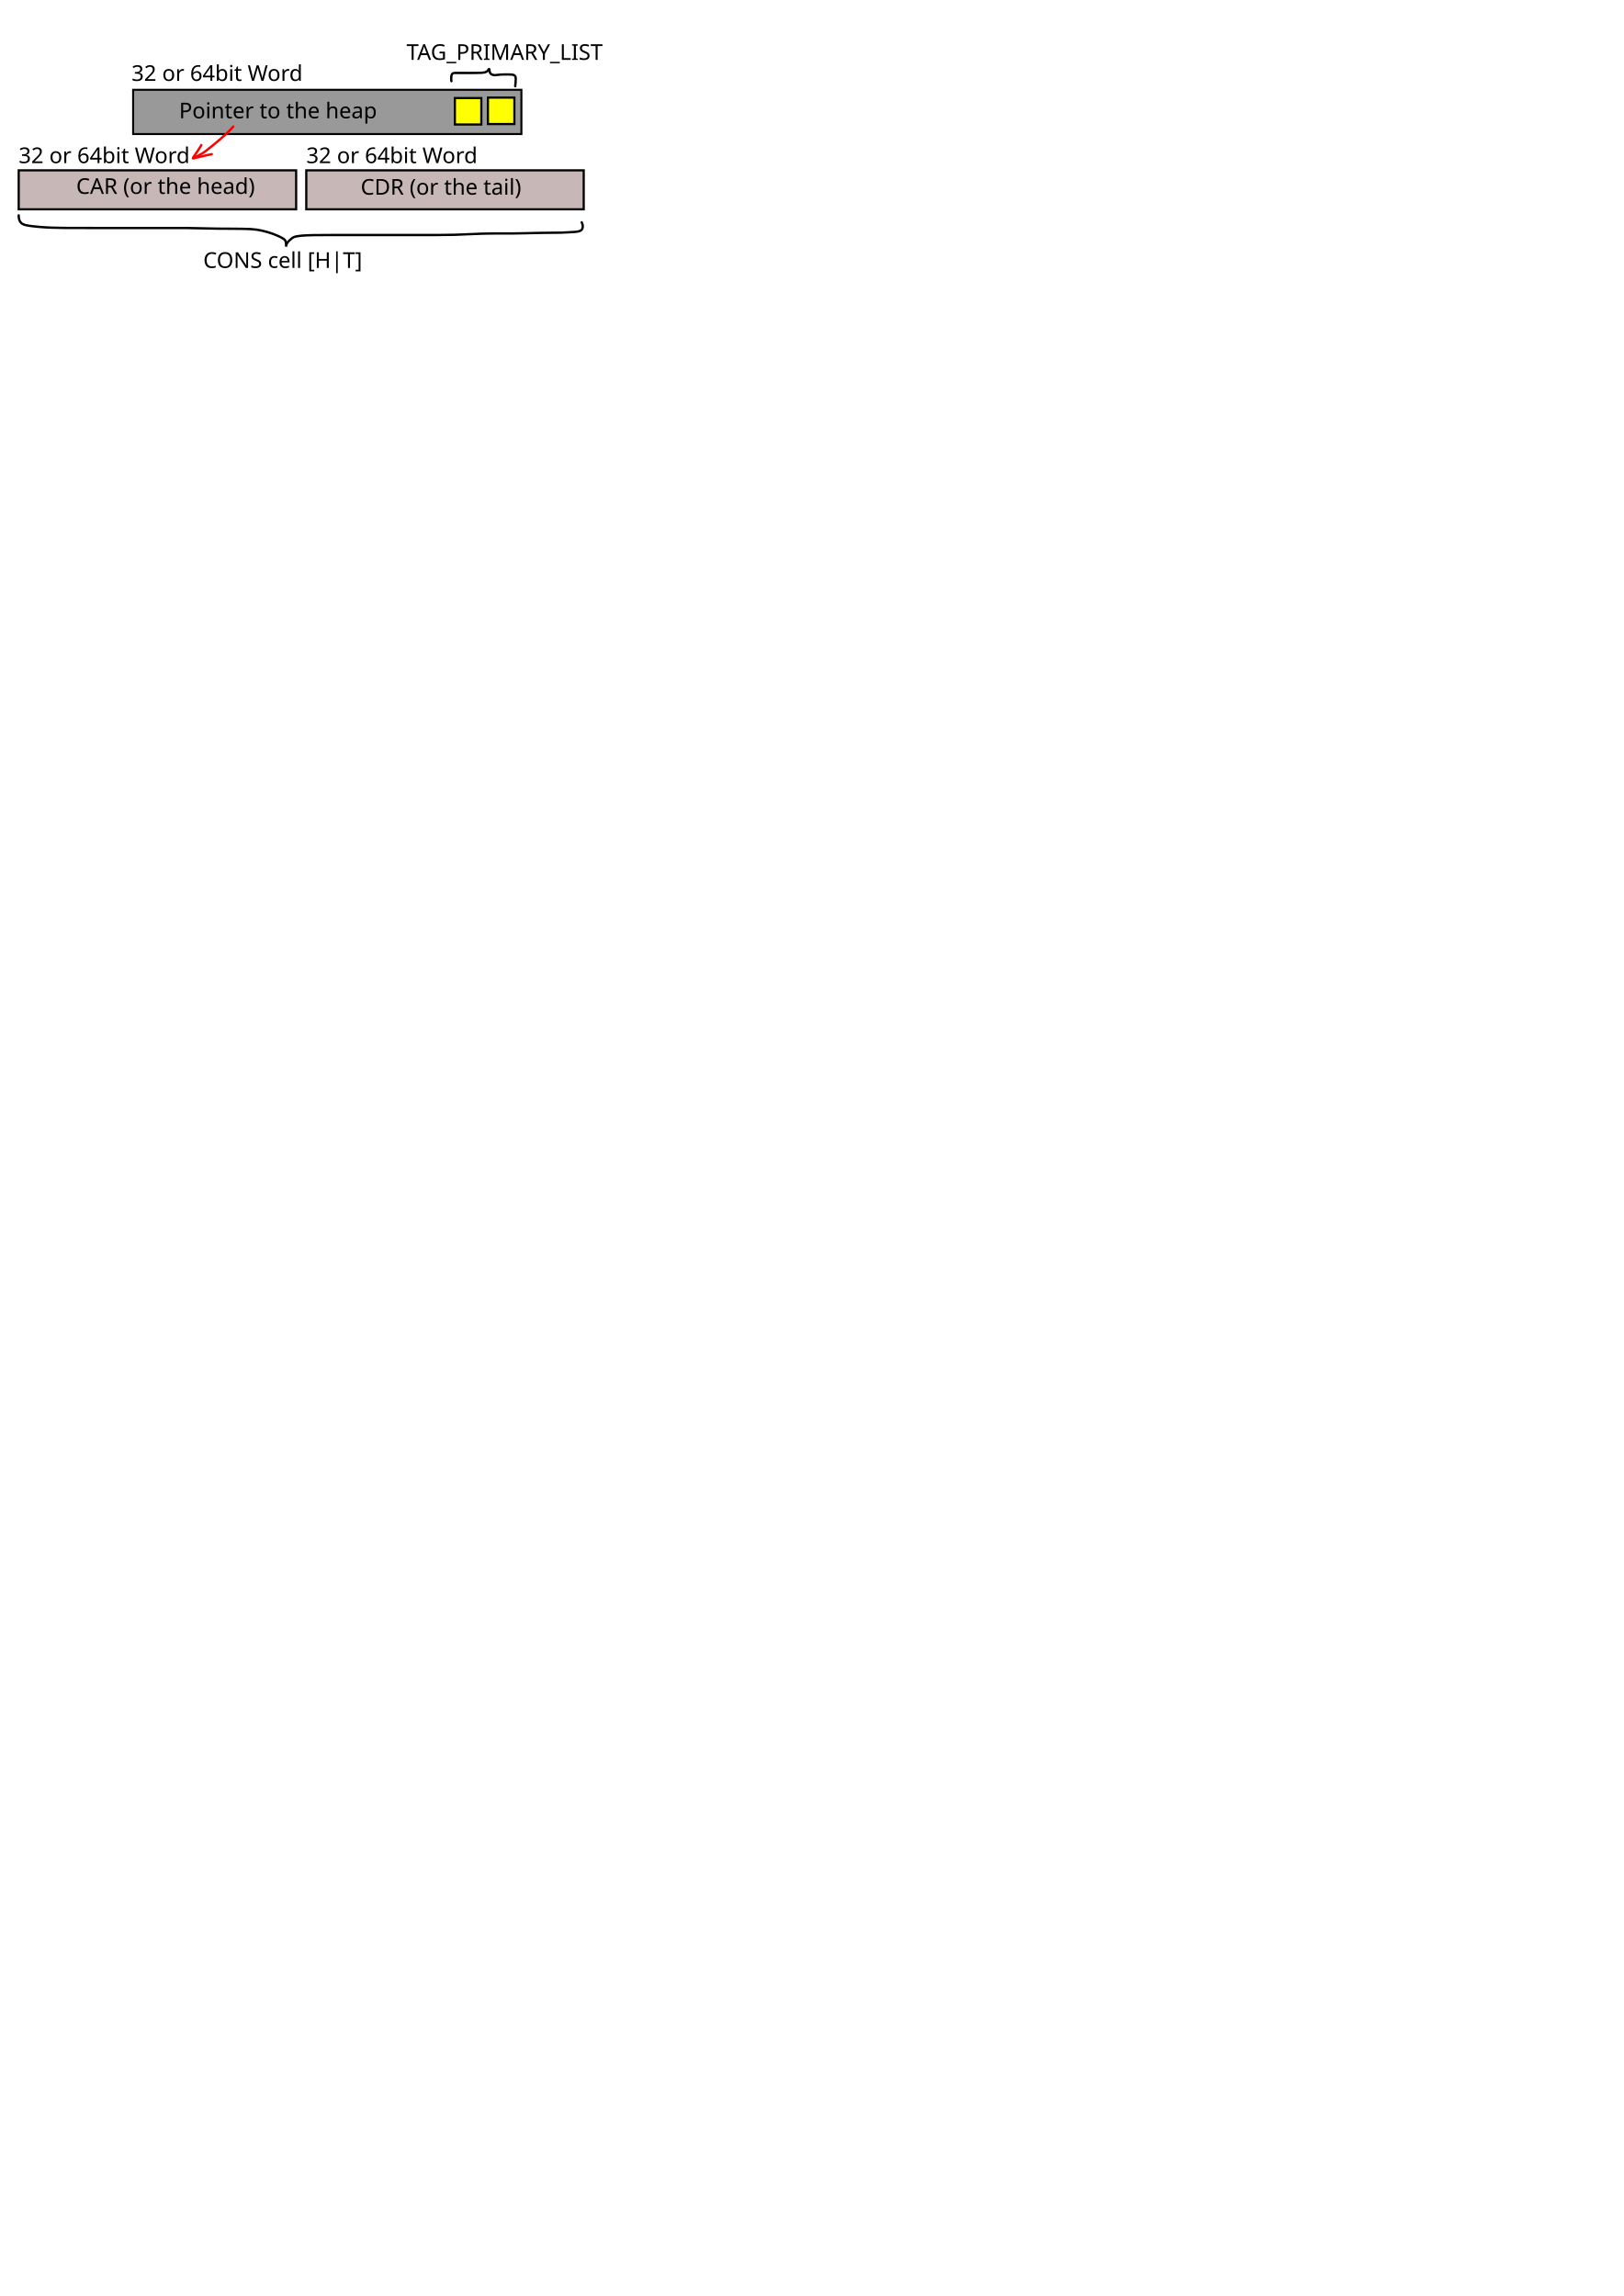
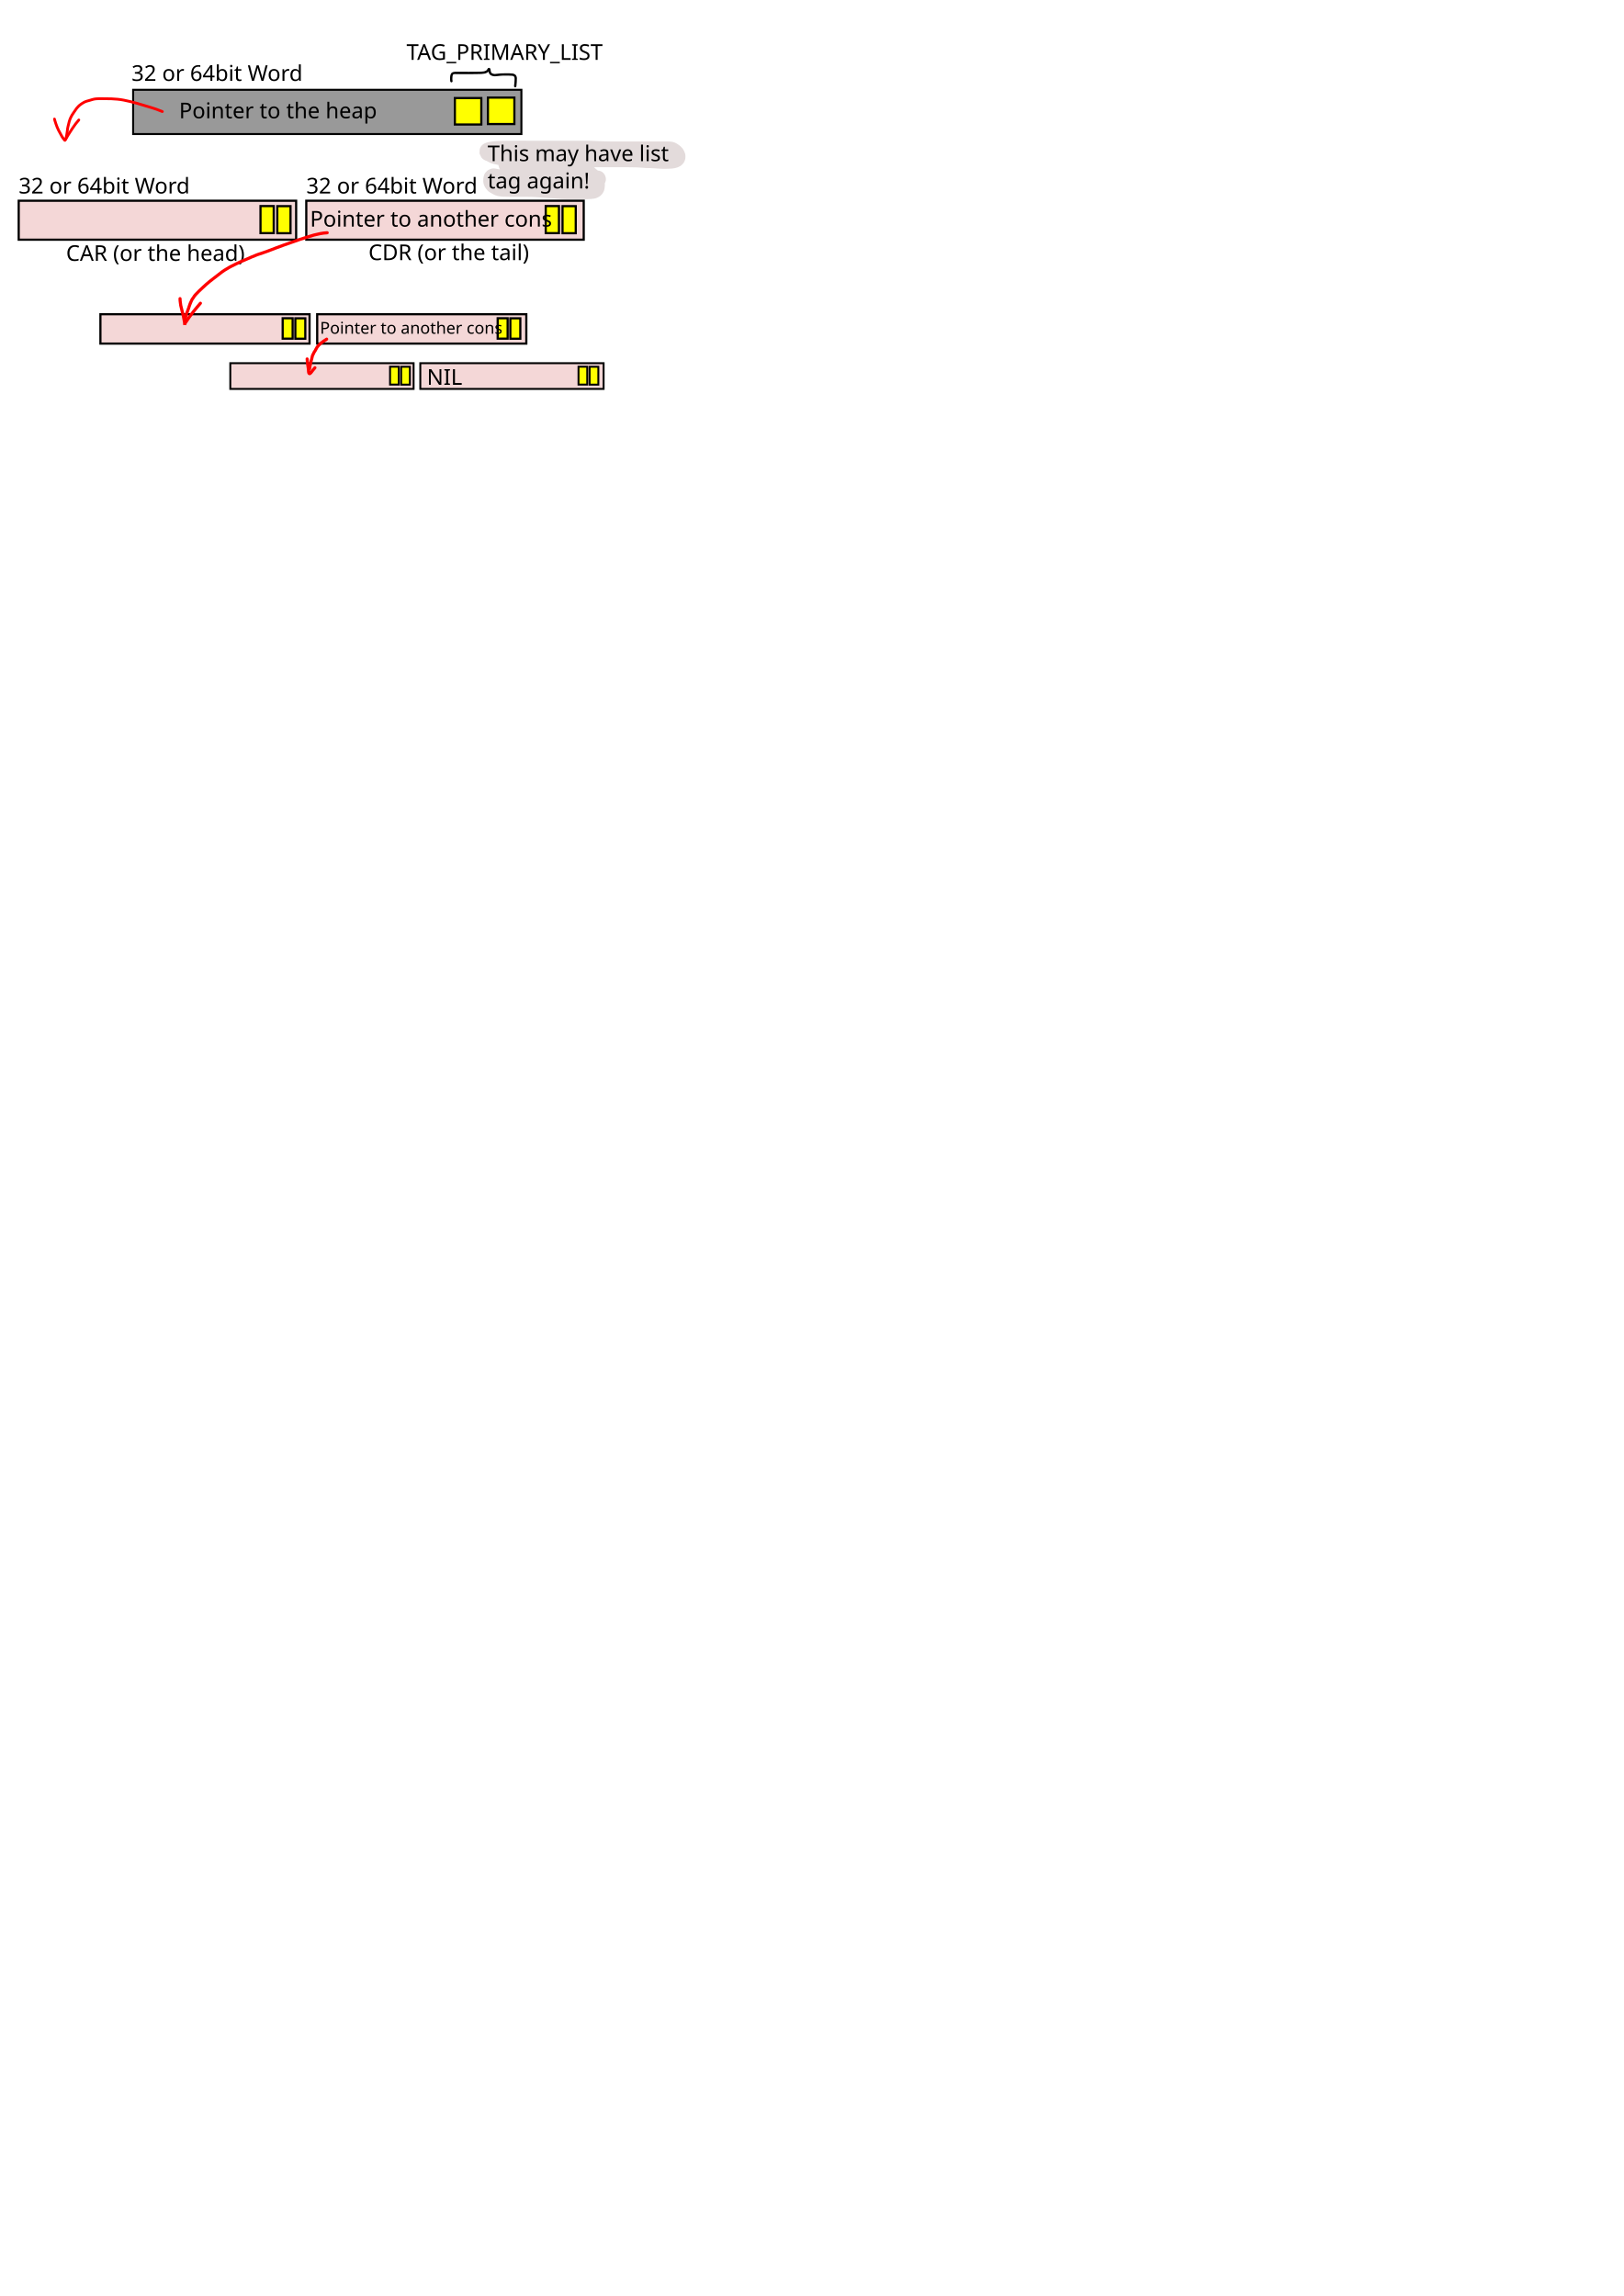
<svg xmlns="http://www.w3.org/2000/svg" width="210mm" height="297mm" viewBox="0 0 744.094 1052.362" id="svg2" version="1.1">
  <defs id="defs4" />
  <g id="layer1">
    <rect style="opacity:1;fill:#999999;stroke:#000000;stroke-width:0.918;stroke-miterlimit:4;stroke-dasharray:none;stroke-opacity:1" id="rect3340" width="177.929" height="20.285" x="61.014" y="41.158" />
    <rect style="opacity:1;fill:#ffff00;stroke:#000000;stroke-width:1;stroke-miterlimit:4;stroke-dasharray:none;stroke-opacity:1" id="rect3342" width="12.122" height="12.122" x="223.601" y="44.735" />
    <rect style="opacity:1;fill:#ffff00;stroke:#000000;stroke-width:1;stroke-miterlimit:4;stroke-dasharray:none;stroke-opacity:1" id="rect3342-0" width="12.122" height="12.122" x="208.449" y="44.944" />
    <text xml:space="preserve" style="font-style:normal;font-variant:normal;font-weight:normal;font-stretch:normal;font-size:15px;line-height:125%;font-family:'Trebuchet MS';-inkscape-font-specification:'Trebuchet MS';letter-spacing:0px;word-spacing:0px;fill:#000000;fill-opacity:1;stroke:none;stroke-width:1px;stroke-linecap:butt;stroke-linejoin:miter;stroke-opacity:1" x="186.31" y="27.439" id="text3391">
      <tspan id="tspan3393" x="186.31" y="27.439" style="font-size:10px">TAG_PRIMARY_LIST</tspan>
    </text>
    <text xml:space="preserve" style="font-style:normal;font-variant:normal;font-weight:normal;font-stretch:normal;font-size:15px;line-height:125%;font-family:'Trebuchet MS';-inkscape-font-specification:'Trebuchet MS';letter-spacing:0px;word-spacing:0px;fill:#000000;fill-opacity:1;stroke:none;stroke-width:1px;stroke-linecap:butt;stroke-linejoin:miter;stroke-opacity:1" x="60.269" y="37.083" id="text3391-1">
      <tspan id="tspan3393-5" x="60.269" y="37.083" style="font-size:10px">32 or 64bit Word</tspan>
    </text>
    <text id="text3519" y="54.226" x="82.055" style="font-style:normal;font-variant:normal;font-weight:normal;font-stretch:normal;font-size:15px;line-height:125%;font-family:'Trebuchet MS';-inkscape-font-specification:'Trebuchet MS';letter-spacing:0px;word-spacing:0px;fill:#000000;fill-opacity:1;stroke:none;stroke-width:1px;stroke-linecap:butt;stroke-linejoin:miter;stroke-opacity:1" xml:space="preserve">
      <tspan style="font-size:10px" y="54.226" x="82.055" id="tspan3521">Pointer to the heap</tspan>
    </text>
-     <rect style="opacity:1;fill:#c8b7b7;stroke:#000000;stroke-width:1;stroke-miterlimit:4;stroke-dasharray:none;stroke-opacity:1" id="rect3523" width="127.143" height="17.857" x="8.571" y="78.076" />
-     <rect y="78.076" x="140.357" height="17.857" width="127.143" id="rect3525" style="opacity:1;fill:#c8b7b7;stroke:#000000;stroke-width:1;stroke-miterlimit:4;stroke-dasharray:none;stroke-opacity:1" />
-     <path style="opacity:1;fill:#ff0000;stroke:none;stroke-width:1;stroke-miterlimit:4;stroke-dasharray:none;stroke-opacity:1" id="path3527" d="m 107.293,58.367 c -1.703,1.969 -3.64,3.714 -5.583,5.439 -1.739,1.544 -3.534,3.023 -5.369,4.451 -0.885,0.658 -1.694,1.424 -2.624,2.019 -0.541,0.389 -1.116,0.729 -1.708,1.036 -0.585,0.329 -1.193,0.623 -1.767,0.97 -0.563,0.311 -1.087,0.695 -1.719,0.845 -0.164,-0.05 -0.386,-0.014 -0.492,-0.149 -0.541,-0.688 0.412,-1.611 0.782,-2.142 0.677,-1.055 1.38,-2.092 2.09,-3.126 0.306,-0.487 0.608,-0.977 0.904,-1.471 0.39,-0.65 1.309,-0.098 0.919,0.551 l 0,0 c -0.307,0.512 -0.62,1.022 -0.939,1.526 -0.711,1.036 -1.415,2.075 -2.095,3.132 -0.1,0.143 -0.2,0.286 -0.3,0.429 -0.081,0.112 -0.164,0.222 -0.243,0.335 -0.137,0.196 -0.222,0.358 -0.247,0.327 -0.423,-0.541 0.02,-0.393 -0.581,-0.465 0.49,0.005 0.922,-0.571 1.373,-0.714 0.598,-0.351 1.216,-0.667 1.823,-1.001 0.565,-0.29 1.11,-0.62 1.627,-0.99 0.907,-0.565 1.673,-1.335 2.539,-1.959 1.816,-1.414 3.594,-2.878 5.315,-4.407 1.907,-1.693 3.81,-3.403 5.481,-5.335 0.493,-0.575 1.307,0.122 0.813,0.697 z" />
-     <path style="opacity:1;fill:#ff0000;stroke:none;stroke-width:1;stroke-miterlimit:4;stroke-dasharray:none;stroke-opacity:1" id="path3529" d="m 89.036,71.945 c 2.005,-0.497 4.014,-0.979 6.033,-1.42 1.272,-0.254 0.663,-0.123 1.829,-0.389 0.739,-0.168 0.977,0.876 0.238,1.045 l 0,0 c -1.188,0.27 -0.575,0.139 -1.838,0.391 -2.008,0.439 -4.007,0.919 -6.002,1.413 -0.735,0.184 -0.995,-0.856 -0.26,-1.039 z" />
-     <text xml:space="preserve" style="font-style:normal;font-variant:normal;font-weight:normal;font-stretch:normal;font-size:15px;line-height:125%;font-family:'Trebuchet MS';-inkscape-font-specification:'Trebuchet MS';letter-spacing:0px;word-spacing:0px;fill:#000000;fill-opacity:1;stroke:none;stroke-width:1px;stroke-linecap:butt;stroke-linejoin:miter;stroke-opacity:1" x="34.912" y="88.869" id="text3531">
-       <tspan id="tspan3533" x="34.912" y="88.869" style="font-size:10px">CAR (or the head)</tspan>
+     <rect style="opacity:1;fill:#f4d7d7;stroke:#000000;stroke-width:1;stroke-miterlimit:4;stroke-dasharray:none;stroke-opacity:1" id="rect3523" width="127.143" height="17.857" x="8.571" y="92.005" />
+     <rect y="92.005" x="140.357" height="17.857" width="127.143" id="rect3525" style="opacity:1;fill:#f4d7d7;stroke:#000000;stroke-width:1;stroke-miterlimit:4;stroke-dasharray:none;stroke-opacity:1" />
+     <text xml:space="preserve" style="font-style:normal;font-variant:normal;font-weight:normal;font-stretch:normal;font-size:15px;line-height:125%;font-family:'Trebuchet MS';-inkscape-font-specification:'Trebuchet MS';letter-spacing:0px;word-spacing:0px;fill:#000000;fill-opacity:1;stroke:none;stroke-width:1px;stroke-linecap:butt;stroke-linejoin:miter;stroke-opacity:1" x="30.269" y="119.583" id="text3531">
+       <tspan id="tspan3533" x="30.269" y="119.583" style="font-size:10px">CAR (or the head)</tspan>
    </text>
-     <text id="text3535" y="89.226" x="165.269" style="font-style:normal;font-variant:normal;font-weight:normal;font-stretch:normal;font-size:15px;line-height:125%;font-family:'Trebuchet MS';-inkscape-font-specification:'Trebuchet MS';letter-spacing:0px;word-spacing:0px;fill:#000000;fill-opacity:1;stroke:none;stroke-width:1px;stroke-linecap:butt;stroke-linejoin:miter;stroke-opacity:1" xml:space="preserve">
-       <tspan style="font-size:10px" y="89.226" x="165.269" id="tspan3537">CDR (or the tail)</tspan>
+     <text id="text3535" y="119.226" x="168.84" style="font-style:normal;font-variant:normal;font-weight:normal;font-stretch:normal;font-size:15px;line-height:125%;font-family:'Trebuchet MS';-inkscape-font-specification:'Trebuchet MS';letter-spacing:0px;word-spacing:0px;fill:#000000;fill-opacity:1;stroke:none;stroke-width:1px;stroke-linecap:butt;stroke-linejoin:miter;stroke-opacity:1" xml:space="preserve">
+       <tspan style="font-size:10px" y="119.226" x="168.84" id="tspan3537">CDR (or the tail)</tspan>
    </text>
-     <path style="opacity:1;fill:#000000;stroke:none;stroke-width:1;stroke-miterlimit:4;stroke-dasharray:none;stroke-opacity:1" id="path3539" d="m 9.107,98.733 c -0.037,0.877 0.12,1.716 0.511,2.498 0.552,0.903 1.266,1.148 2.238,1.429 2.094,0.459 4.238,0.618 6.367,0.825 3.902,0.354 7.823,0.399 11.738,0.447 6.442,0.051 12.884,0.043 19.326,0.042 6.725,-0.001 13.45,-0.003 20.176,-0.004 5.333,-7.4e-4 10.667,-8.7e-4 16,-9.4e-4 4.71,0.105 9.419,0.231 14.13,0.292 5.153,0.073 10.306,-0.021 15.456,0.211 3.527,0.183 6.932,1.042 10.244,2.218 1.774,0.68 3.568,1.392 5.145,2.469 0.803,0.602 1.09,1.433 1.184,2.391 0.005,0.546 0.06,1.103 -0.005,1.647 -0.357,-0.091 -0.756,-0.082 -1.071,-0.273 -0.101,-0.061 0.026,-0.234 0.044,-0.35 0.086,-0.548 0.308,-1.004 0.585,-1.478 0.503,-0.826 1.251,-1.435 1.969,-2.064 0.967,-0.859 1.984,-1.147 3.238,-1.326 2.323,-0.346 4.676,-0.407 7.021,-0.468 3.081,-0.059 6.163,-0.057 9.245,-0.058 3.687,6.4e-4 7.374,0.003 11.061,0.004 4.356,9.5e-4 8.712,0.001 13.067,0.001 4.893,5e-5 9.785,2e-5 14.678,10e-6 5.591,0.015 11.182,0.018 16.772,-0.102 4.357,-0.168 8.711,-0.391 13.069,-0.525 2.7,-0.08 5.402,-0.088 8.103,-0.092 3.756,0.021 7.51,0.002 11.265,-0.099 4.301,-0.129 8.603,-0.193 12.906,-0.231 2.519,0.04 5.032,-0.063 7.543,-0.239 0.925,-0.109 1.865,-0.057 2.787,-0.175 0.719,-0.095 1.441,-0.203 2.073,-0.574 0.444,-0.346 0.563,-0.862 0.553,-1.4 0.009,-0.573 -0.182,-1.086 -0.42,-1.595 -0.314,-0.689 0.66,-1.134 0.975,-0.445 l 0,0 c 0.294,0.657 0.53,1.322 0.516,2.054 -0.029,0.933 -0.292,1.766 -1.097,2.318 -0.767,0.423 -1.603,0.609 -2.471,0.705 -0.943,0.11 -1.897,0.082 -2.842,0.181 -2.533,0.178 -5.068,0.281 -7.609,0.242 -4.296,0.037 -8.592,0.102 -12.886,0.231 -3.764,0.101 -7.527,0.121 -11.292,0.1 -2.691,0.004 -5.382,0.012 -8.072,0.092 -4.361,0.133 -8.719,0.357 -13.079,0.525 -5.598,0.12 -11.196,0.117 -16.795,0.102 -4.893,1e-5 -9.785,4e-5 -14.678,-2e-5 -4.356,-8e-5 -8.712,-1.8e-4 -13.068,-0.001 -3.687,-9.6e-4 -7.373,-0.003 -11.06,-0.004 -3.073,10e-4 -6.145,-5.2e-4 -9.217,0.058 -2.304,0.059 -4.616,0.117 -6.899,0.458 -1.008,0.138 -1.907,0.364 -2.681,1.071 -0.632,0.554 -1.302,1.082 -1.753,1.804 -0.16,0.266 -0.315,0.522 -0.395,0.825 -0.035,0.132 -0.073,0.421 -0.085,0.424 -0.343,0.093 -0.705,0.092 -1.058,0.138 0.012,-0.31 0.021,-0.957 -0.004,-1.378 -0.056,-0.641 -0.186,-1.193 -0.725,-1.608 -1.491,-1.036 -3.218,-1.682 -4.896,-2.342 -3.211,-1.143 -6.512,-1.979 -9.933,-2.158 -5.138,-0.232 -10.28,-0.136 -15.421,-0.21 -4.706,-0.062 -9.411,-0.187 -14.116,-0.292 -5.333,7e-5 -10.667,2e-4 -16,9.4e-4 -6.725,0.001 -13.45,0.003 -20.176,0.004 -6.446,1.8e-4 -12.893,0.008 -19.339,-0.043 -3.945,-0.048 -7.897,-0.094 -11.829,-0.452 -2.196,-0.214 -4.408,-0.377 -6.564,-0.864 -1.316,-0.391 -2.173,-0.769 -2.899,-1.987 -0.449,-0.935 -0.664,-1.925 -0.619,-2.969 0,-0.758 1.071,-0.758 1.071,0 z" />
-     <text id="text3541" y="122.797" x="93.126" style="font-style:normal;font-variant:normal;font-weight:normal;font-stretch:normal;font-size:15px;line-height:125%;font-family:'Trebuchet MS';-inkscape-font-specification:'Trebuchet MS';letter-spacing:0px;word-spacing:0px;fill:#000000;fill-opacity:1;stroke:none;stroke-width:1px;stroke-linecap:butt;stroke-linejoin:miter;stroke-opacity:1" xml:space="preserve">
-       <tspan style="font-size:10px" y="122.797" x="93.126" id="tspan3543">CONS cell [H|T]</tspan>
+     <text id="text3555" y="88.688" x="8.546" style="font-style:normal;font-variant:normal;font-weight:normal;font-stretch:normal;font-size:15px;line-height:125%;font-family:'Trebuchet MS';-inkscape-font-specification:'Trebuchet MS';letter-spacing:0px;word-spacing:0px;fill:#000000;fill-opacity:1;stroke:none;stroke-width:1px;stroke-linecap:butt;stroke-linejoin:miter;stroke-opacity:1" xml:space="preserve">
+       <tspan style="font-size:10px" y="88.688" x="8.546" id="tspan3557">32 or 64bit Word</tspan>
    </text>
-     <text id="text3555" y="74.759" x="8.546" style="font-style:normal;font-variant:normal;font-weight:normal;font-stretch:normal;font-size:15px;line-height:125%;font-family:'Trebuchet MS';-inkscape-font-specification:'Trebuchet MS';letter-spacing:0px;word-spacing:0px;fill:#000000;fill-opacity:1;stroke:none;stroke-width:1px;stroke-linecap:butt;stroke-linejoin:miter;stroke-opacity:1" xml:space="preserve">
-       <tspan style="font-size:10px" y="74.759" x="8.546" id="tspan3557">32 or 64bit Word</tspan>
-     </text>
-     <text xml:space="preserve" style="font-style:normal;font-variant:normal;font-weight:normal;font-stretch:normal;font-size:15px;line-height:125%;font-family:'Trebuchet MS';-inkscape-font-specification:'Trebuchet MS';letter-spacing:0px;word-spacing:0px;fill:#000000;fill-opacity:1;stroke:none;stroke-width:1px;stroke-linecap:butt;stroke-linejoin:miter;stroke-opacity:1" x="140.371" y="74.759" id="text3559">
-       <tspan id="tspan3561" x="140.371" y="74.759" style="font-size:10px">32 or 64bit Word</tspan>
+     <text xml:space="preserve" style="font-style:normal;font-variant:normal;font-weight:normal;font-stretch:normal;font-size:15px;line-height:125%;font-family:'Trebuchet MS';-inkscape-font-specification:'Trebuchet MS';letter-spacing:0px;word-spacing:0px;fill:#000000;fill-opacity:1;stroke:none;stroke-width:1px;stroke-linecap:butt;stroke-linejoin:miter;stroke-opacity:1" x="140.371" y="88.688" id="text3559">
+       <tspan id="tspan3561" x="140.371" y="88.688" style="font-size:10px">32 or 64bit Word</tspan>
    </text>
    <path style="opacity:1;fill:#000000;stroke:none;stroke-width:1;stroke-miterlimit:4;stroke-dasharray:none;stroke-opacity:1" id="path4003" d="m 235.582,39.419 c 0.099,-1.222 0.278,-2.45 0.229,-3.679 -0.07,-0.669 -0.393,-0.861 -0.992,-0.987 -1.128,-0.127 -2.269,-0.092 -3.403,-0.088 -1.253,-0.051 -2.494,0.106 -3.738,0.229 -1.076,0.157 -1.793,0.107 -2.762,-0.397 -0.757,-0.451 -1.006,-1.195 -1.125,-2.02 -0.01,-0.124 -0.014,-0.248 -0.03,-0.371 -0.082,-0.6 -0.149,0.206 0.532,0.023 2.1e-4,0.133 0.008,0.017 -0.141,0.261 -0.236,0.386 -0.464,0.627 -0.851,0.87 -0.823,0.514 -1.786,0.58 -2.729,0.645 -1.867,0.079 -3.737,0.069 -5.605,0.07 -1.719,-2.6e-4 -3.438,-0.003 -5.157,-0.005 -0.696,0.083 -1.598,-0.227 -2.204,0.227 -0.249,0.541 -0.266,1.139 -0.291,1.723 -0.041,0.397 0.029,0.786 0.086,1.177 0.108,0.75 -0.952,0.903 -1.06,0.153 l 0,0 c -0.065,-0.457 -0.139,-0.915 -0.096,-1.378 0.043,-0.936 0.087,-1.901 0.806,-2.591 0.865,-0.48 1.798,-0.399 2.761,-0.382 1.718,0.002 3.437,0.004 5.155,0.005 1.844,-0.001 3.69,0.009 5.533,-0.068 0.775,-0.052 1.578,-0.079 2.258,-0.5 0.395,-0.197 0.534,-0.62 0.778,-0.967 0.106,-0.077 0.191,-0.197 0.318,-0.232 0.803,-0.22 0.977,0.609 0.999,1.191 0.062,0.473 0.134,0.938 0.562,1.219 0.777,0.413 1.274,0.408 2.157,0.28 1.277,-0.127 2.553,-0.285 3.84,-0.235 1.216,-0.005 2.442,-0.046 3.65,0.116 1.139,0.282 1.671,0.794 1.82,1.993 0.04,1.281 -0.121,2.56 -0.234,3.835 -0.084,0.753 -1.149,0.635 -1.065,-0.118 z" />
+     <path style="fill:#ff0000;stroke:none;stroke-width:1;stroke-miterlimit:4;stroke-dasharray:none" id="path4948" d="m 74.094,51.693 c -1.729,-0.751 -3.522,-1.34 -5.323,-1.891 -2.032,-0.603 -4.058,-1.226 -6.093,-1.821 -2.027,-0.538 -4.053,-1.092 -6.117,-1.469 -1.845,-0.366 -3.719,-0.51 -5.594,-0.595 -1.414,-0.052 -2.829,-0.054 -4.244,-0.053 -0.917,-0.008 -1.831,-0.009 -2.744,0.075 -0.951,0.101 -1.853,0.402 -2.76,0.685 -0.815,0.225 -1.647,0.407 -2.396,0.811 -0.547,0.296 -1.074,0.633 -1.572,1.005 -0.636,0.436 -1.129,1.018 -1.633,1.592 -0.482,0.666 -0.965,1.331 -1.401,2.028 -0.433,0.641 -0.864,1.274 -1.187,1.979 -0.277,0.596 -0.532,1.206 -0.698,1.842 -0.208,0.722 -0.374,1.453 -0.541,2.185 -0.165,0.666 -0.271,1.343 -0.323,2.026 -0.089,0.535 -0.195,1.066 -0.239,1.607 -0.095,0.605 -0.192,1.208 -0.339,1.802 -0.178,0.572 -0.555,1.337 -1.29,1.27 -0.188,-0.017 -0.348,-0.146 -0.522,-0.219 -0.922,-0.945 -1.525,-2.16 -2.135,-3.318 -1.06,-1.768 -1.763,-3.694 -2.361,-5.657 -0.075,-0.268 -0.149,-0.536 -0.224,-0.804 -0.239,-0.86 0.977,-1.199 1.216,-0.339 l 0,0 c 0.072,0.258 0.144,0.516 0.215,0.774 0.575,1.887 1.248,3.739 2.271,5.437 0.516,0.981 1.046,1.958 1.709,2.849 -0.219,0.017 -0.162,-0.011 -0.381,0.136 -0.018,0.012 0.039,0.024 0.12,-0.083 0.091,-0.121 0.105,-0.202 0.157,-0.351 0.131,-0.53 0.215,-1.067 0.306,-1.605 0.046,-0.539 0.135,-1.069 0.239,-1.6 0.059,-0.745 0.172,-1.483 0.351,-2.209 0.171,-0.746 0.341,-1.492 0.552,-2.228 0.19,-0.706 0.462,-1.386 0.772,-2.047 0.35,-0.752 0.795,-1.439 1.264,-2.121 0.474,-0.752 0.991,-1.474 1.521,-2.189 0.562,-0.642 1.124,-1.284 1.83,-1.774 0.551,-0.407 1.129,-0.783 1.734,-1.107 0.824,-0.43 1.713,-0.672 2.611,-0.901 0.991,-0.308 1.98,-0.631 3.019,-0.737 0.952,-0.088 1.904,-0.09 2.859,-0.081 1.434,-8.7e-4 2.869,5.61e-4 4.302,0.054 1.932,0.088 3.863,0.238 5.764,0.615 2.106,0.387 4.175,0.947 6.243,1.499 2.04,0.596 4.072,1.221 6.109,1.825 1.855,0.568 3.701,1.176 5.482,1.952 0.811,0.374 0.282,1.521 -0.529,1.146 z" />
+     <path style="fill:#ff0000;stroke:none;stroke-width:1;stroke-miterlimit:4;stroke-dasharray:none" id="path4950" d="m 29.251,63.962 c 1.117,-1.854 2.206,-3.724 3.438,-5.505 0.909,-1.339 1.851,-2.659 2.932,-3.866 0.597,-0.664 1.536,0.18 0.939,0.844 l 0,0 c -1.049,1.163 -1.95,2.449 -2.833,3.741 -1.221,1.761 -2.293,3.615 -3.401,5.448 -0.468,0.76 -1.543,0.099 -1.075,-0.662 z" />
+     <rect y="94.488" x="127.076" height="12.402" width="6.058" id="rect5882" style="opacity:1;fill:#ffff00;stroke:#000000;stroke-width:1;stroke-miterlimit:4;stroke-dasharray:none;stroke-opacity:1" />
+     <rect y="94.449" x="119.378" height="12.402" width="6.058" id="rect5884" style="opacity:1;fill:#ffff00;stroke:#000000;stroke-width:1;stroke-miterlimit:4;stroke-dasharray:none;stroke-opacity:1" />
+     <rect style="opacity:1;fill:#ffff00;stroke:#000000;stroke-width:1;stroke-miterlimit:4;stroke-dasharray:none;stroke-opacity:1" id="rect5886" width="6.058" height="12.402" x="257.791" y="94.488" />
+     <rect style="opacity:1;fill:#ffff00;stroke:#000000;stroke-width:1;stroke-miterlimit:4;stroke-dasharray:none;stroke-opacity:1" id="rect5888" width="6.058" height="12.402" x="250.092" y="94.449" />
+     <text xml:space="preserve" style="font-style:normal;font-variant:normal;font-weight:normal;font-stretch:normal;font-size:15px;line-height:125%;font-family:'Trebuchet MS';-inkscape-font-specification:'Trebuchet MS';letter-spacing:0px;word-spacing:0px;fill:#000000;fill-opacity:1;stroke:none;stroke-width:1px;stroke-linecap:butt;stroke-linejoin:miter;stroke-opacity:1" x="142.055" y="103.869" id="text5890">
+       <tspan id="tspan5892" x="142.055" y="103.869" style="font-size:10px">Pointer to another cons</tspan>
+     </text>
+     <path style="fill:#e3dbdb;stroke:none;stroke-width:1;stroke-miterlimit:4;stroke-dasharray:none" id="path5968" d="m 274.96,85.824 c -2.036,0.79 -4.196,1.135 -6.356,1.358 -1.975,0.154 -3.959,0.225 -5.938,0.143 -1.624,-0.135 -3.25,-0.232 -4.879,-0.278 -1.955,-0.052 -3.907,0.113 -5.851,0.299 -1.651,0.167 -3.307,0.283 -4.966,0.346 -0.882,0.031 -1.764,0.032 -2.646,0.031 -1.169,0.064 -2.311,-0.112 -3.451,-0.35 -1.125,-0.246 -2.169,-0.751 -3.301,-0.963 -0.847,-0.247 -1.711,-0.367 -2.588,-0.428 -0.997,-3.01e-4 -1.978,-0.179 -2.964,-0.297 -0.75,-0.081 -1.505,-0.094 -2.259,-0.105 -0.9,0.025 -1.778,-0.19 -2.666,-0.292 -0.49,-0.015 -0.949,-0.242 -1.432,-0.296 -0.082,-0.009 0.159,0.054 0.242,0.057 0.263,0.01 0.533,0.041 0.79,-0.016 0.396,-0.088 0.763,-0.277 1.144,-0.415 0.816,-0.538 1.413,-1.38 1.465,-1.971 0.058,0.304 -0.001,-0.134 -0.02,-0.197 -0.06,-0.195 -0.157,-0.376 -0.223,-0.569 -0.009,-0.025 0.065,0.086 0.05,0.063 -0.22,-0.326 -0.31,-0.403 0.058,0.004 -1.028,-0.846 0.499,0.116 0.676,0.219 0.076,0.041 0.148,0.09 0.227,0.124 0.017,0.007 -0.011,-0.055 0.008,-0.054 0.064,0.002 0.126,0.021 0.189,0.028 0.162,0.017 0.604,0.041 0.709,0.048 1.977,0.073 3.957,0.058 5.935,0.058 2.354,0.013 4.708,-0.045 7.06,0.039 2.011,0.109 4.021,0.195 6.025,0.39 1.555,0.181 3.121,0.195 4.68,0.311 1.625,0.162 3.254,0.248 4.886,0.287 2.223,0.038 4.446,0.037 6.668,0.039 1.618,-0.069 3.274,0.148 4.875,-0.16 -0.1,-0.129 -0.056,-0.093 -0.4,0.077 -0.664,0.328 -1.103,0.851 -1.362,1.532 -0.059,0.006 0.012,-1.537 -0.043,-1.064 -0.087,0.299 0.202,0.633 0.252,0.873 0.004,0.017 -0.031,-0.015 -0.308,-0.253 -0.919,-0.687 -1.774,-1.446 -2.565,-2.277 -0.518,-0.53 -0.94,-1.169 -1.499,-1.661 -0.153,-0.135 -0.34,-0.226 -0.505,-0.346 -0.535,-0.408 -1.087,-0.823 -1.769,-0.92 -1.091,-0.124 -2.195,-0.1 -3.292,-0.104 -2.041,-6.44e-4 -4.082,0.007 -6.124,0.01 -1.905,0.003 -3.81,0.004 -5.715,0.004 -1.391,2.02e-4 -2.781,1.44e-4 -4.172,1e-4 -0.996,0.009 -1.988,0.014 -2.98,-0.067 -1.15,-0.074 -2.194,-0.577 -3.289,-0.876 -0.97,-0.315 -1.91,-0.73 -2.826,-1.178 -0.232,0.013 -0.651,-0.058 -0.92,-0.098 -1.203,-0.286 -2.395,-0.616 -3.584,-0.953 -0.707,-0.26 -1.45,-0.344 -2.184,-0.485 -0.764,-0.136 -1.507,-0.343 -2.254,-0.551 -0.799,-0.235 -1.53,-0.585 -2.246,-1.007 -0.427,-0.252 -0.18,-0.148 -0.375,-0.227 -0.039,4.89e-4 0.162,0.101 0.116,0.085 -0.841,-0.295 -1.866,-0.775 -2.384,-1.539 -0.399,-0.588 -0.627,-1.275 -0.941,-1.913 0.114,-0.882 -0.038,-1.842 0.343,-2.645 1.076,-2.266 3.617,-2.57 5.754,-2.88 2.243,-0.256 4.503,-0.278 6.758,-0.304 2.185,-0.016 4.37,-0.012 6.555,-0.01 1.2,0.001 2.4,0.003 3.6,0.004 1.007,4.21e-4 2.014,3.69e-4 3.02,3.71e-4 1.124,-9e-6 2.249,-2.4e-5 3.373,-3.2e-5 0.991,-6e-6 1.982,-7e-6 2.973,-8e-6 1.301,0 2.601,0 3.902,0 1.712,0 3.423,0 5.135,0 1.762,0 3.523,0 5.285,0 2.075,-0.022 4.146,-0.003 6.217,0.107 2.187,0.134 4.377,0.192 6.567,0.227 1.938,0.025 3.877,0.025 5.815,0.025 1.812,-5.2e-4 3.624,-0.002 5.436,-0.002 2.203,-5.08e-4 4.407,-4.95e-4 6.61,-5.27e-4 2.215,-2e-5 4.43,-9e-6 6.644,-2e-6 1.234,0.065 2.489,-0.106 3.719,0.055 0.341,0.045 0.676,0.126 1.014,0.19 1.317,0.338 2.377,1.097 3.401,1.948 1.119,0.957 1.769,2.208 2.168,3.603 0.392,2.248 -0.374,4.263 -2.352,5.498 -0.328,0.205 -0.691,0.347 -1.037,0.521 -1.727,0.644 -3.58,0.65 -5.397,0.685 -1.785,0.075 -3.564,-0.093 -5.343,-0.219 -1.292,-0.095 -2.588,-0.118 -3.882,-0.133 -1.521,-0.125 -3.04,-0.245 -4.565,-0.302 -2.174,-0.064 -4.35,-0.058 -6.525,-0.062 -2.409,-0.002 -4.818,-1.51e-4 -7.227,6.09e-4 -2.521,7.62e-4 -5.042,9.29e-4 -7.562,10e-4 -2.052,7.2e-5 -4.105,6.3e-5 -6.157,5.7e-5 -1.723,-0.066 -3.441,-0.219 -5.163,-0.296 -1.473,-0.148 -2.951,-0.253 -4.421,-0.427 -1.023,-0.16 -2.051,-0.268 -3.085,-0.315 -1.067,-0.038 -2.134,-0.036 -3.201,-0.037 -1.14,4.26e-4 -2.281,0.002 -3.421,0.003 -1.223,7.1e-4 -2.446,7.56e-4 -3.669,8.15e-4 -1.124,-0.054 -2.225,0.17 -3.325,0.362 -0.633,0.124 -1.214,0.384 -1.803,0.635 0.311,-0.05 -0.455,0.362 -0.495,0.396 -0.083,0.07 0.179,-0.123 0.262,-0.193 0.717,-0.787 0.723,-1.982 0.296,-2.925 -0.125,-0.277 -0.336,-0.506 -0.504,-0.759 -0.235,-0.192 -0.47,-0.385 -0.704,-0.577 0.005,-0.006 0.008,-0.02 0.015,-0.017 0.844,0.294 1.679,0.558 2.548,0.78 2.107,0.395 4.248,0.573 6.385,0.709 2.339,0.125 4.681,0.151 7.023,0.164 1.331,0.005 2.663,0.002 3.994,-7.55e-4 0.94,-0.002 1.881,-0.003 2.821,-0.003 0.755,-1.6e-4 1.51,-1.61e-4 2.265,-1.7e-4 5.556,-7e-5 5.556,7.857 10e-5,7.857 l 0,0 c -0.754,9e-6 -1.508,1e-5 -2.262,1.69e-4 -0.936,2.86e-4 -1.872,8.71e-4 -2.808,0.003 -1.352,0.003 -2.704,0.006 -4.055,6.37e-4 -2.495,-0.015 -4.99,-0.043 -7.482,-0.18 -2.631,-0.171 -5.271,-0.393 -7.854,-0.945 -1.149,-0.301 -2.299,-0.609 -3.402,-1.055 -0.256,-0.103 -0.526,-0.179 -0.765,-0.318 -0.448,-0.261 -0.858,-0.583 -1.286,-0.875 -0.298,-0.383 -0.66,-0.724 -0.893,-1.15 -1.051,-1.917 -0.61,-4.046 0.623,-5.725 0.918,-1.003 1.963,-1.831 3.2,-2.415 1.142,-0.486 2.303,-0.925 3.53,-1.146 1.546,-0.27 3.101,-0.533 4.678,-0.479 1.221,-5.9e-5 2.443,-1.04e-4 3.664,-8.13e-4 1.144,-7.75e-4 2.289,-0.002 3.433,-0.003 1.189,9.47e-4 2.379,-6.46e-4 3.568,0.046 1.231,0.06 2.457,0.174 3.675,0.365 1.265,0.169 2.547,0.216 3.814,0.376 1.604,0.073 3.204,0.199 4.807,0.288 2.052,6e-6 4.104,1.5e-5 6.157,-5.7e-5 2.52,-1.16e-4 5.04,-2.83e-4 7.56,-0.001 2.414,-7.62e-4 4.828,-0.003 7.242,-6e-4 2.27,0.004 4.541,-0.002 6.81,0.067 1.457,0.056 2.912,0.136 4.362,0.297 1.449,0.017 2.898,0.046 4.344,0.152 1.546,0.11 3.091,0.269 4.643,0.2 0.651,-0.012 1.301,-0.025 1.95,-0.063 0.179,-0.011 0.368,-0.098 0.538,-0.038 0.023,0.008 -0.034,0.036 -0.051,0.054 -0.991,0.72 -1.445,1.944 -1.119,3.138 0.191,0.337 0.253,0.41 0.365,0.45 -0.103,-0.088 -0.216,-0.167 -0.31,-0.265 -0.039,-0.041 0.188,0.127 0.144,0.091 -0.416,-0.339 -0.232,-0.105 -0.042,-0.081 0.053,0.007 -0.095,-0.052 -0.142,-0.077 0.089,0.016 0.178,0.032 0.267,0.049 0.105,-0.011 0.356,-0.028 -0.102,-0.044 -0.955,-0.035 -1.914,0.028 -2.869,-6e-6 -2.215,-7e-6 -4.429,-1.8e-5 -6.644,2e-6 -2.203,3.1e-5 -4.405,1.9e-5 -6.608,5.27e-4 -1.813,4.96e-4 -3.626,0.002 -5.439,0.002 -1.98,-3.4e-4 -3.959,-1.1e-5 -5.939,-0.026 -2.289,-0.037 -4.578,-0.099 -6.864,-0.238 -1.931,-0.104 -3.862,-0.115 -5.796,-0.096 -1.762,0 -3.523,0 -5.285,0 -1.712,0 -3.423,0 -5.135,0 -1.301,0 -2.601,0 -3.902,0 -0.991,10e-7 -1.982,10e-7 -2.972,8e-6 -1.124,8e-6 -2.249,2.3e-5 -3.373,3.2e-5 -1.008,-2e-6 -2.017,5e-5 -3.025,-3.73e-4 -1.201,-7.09e-4 -2.403,-0.002 -3.604,-0.004 -2.153,-0.002 -4.305,-0.006 -6.458,0.009 -1.919,0.022 -3.842,0.036 -5.753,0.227 -0.563,0.075 -0.603,0.071 -1.138,0.177 -0.137,0.027 -0.473,0.215 -0.409,0.09 0.088,-0.171 0.371,-0.142 0.506,-0.279 1.792,-1.829 1.297,-1.309 1.524,-3.928 -0.294,-0.549 -0.524,-1.137 -0.882,-1.646 -0.281,-0.399 -2.008,-1.116 -0.411,-0.47 0.219,0.089 0.429,0.2 0.643,0.299 0.169,0.097 0.34,0.192 0.508,0.292 0.085,0.051 0.215,0.068 0.249,0.161 0.027,0.076 -0.147,-0.066 -0.224,-0.091 -0.149,-0.048 0.281,0.14 0.43,0.184 0.646,0.187 0.893,0.271 1.704,0.415 0.275,0.093 -0.028,-0.004 0.642,0.107 0.721,0.12 1.429,0.307 2.126,0.524 0.878,0.269 1.782,0.458 2.654,0.743 0.384,0.091 -0.151,-0.03 0.76,0.097 0.813,0.114 1.605,0.346 2.347,0.697 0.502,0.246 1.016,0.476 1.539,0.683 0.671,0.196 1.319,0.475 1.998,0.621 -0.187,0.063 -0.074,0.018 0.364,0.018 0.418,7e-6 0.835,1.9e-5 1.253,3.3e-5 0.163,5e-6 0.327,1e-5 0.49,1.6e-5 1.39,4.5e-5 2.78,1.02e-4 4.17,-1e-4 1.901,-3.78e-4 3.802,-9.77e-4 5.702,-0.004 2.057,-0.004 4.114,-0.011 6.171,-0.01 1.731,0.007 3.483,-0.03 5.184,0.343 1.649,0.451 3.19,1.141 4.527,2.228 1.124,0.844 2.141,1.795 3.014,2.9 0.111,0.116 0.19,0.262 0.309,0.371 0.546,0.497 1.166,0.917 1.725,1.398 1.314,1.152 2.378,2.466 2.68,4.245 0.122,1.199 0.151,2.413 -0.026,3.61 -0.071,0.295 -0.114,0.599 -0.214,0.886 -0.724,2.077 -2.411,3.364 -4.535,3.785 -2.018,0.286 -4.049,0.278 -6.084,0.253 -2.287,-0.001 -4.574,-6.19e-4 -6.86,-0.041 -1.771,-0.045 -3.541,-0.134 -5.305,-0.309 -1.607,-0.137 -3.228,-0.118 -4.831,-0.324 -1.849,-0.182 -3.705,-0.254 -5.56,-0.359 -2.251,-0.093 -4.507,-0.006 -6.759,-0.033 -2.168,-5.4e-5 -4.338,0.02 -6.505,-0.078 -1.598,-0.126 -3.199,-0.364 -4.587,-1.233 -0.847,-0.555 -1.848,-0.888 -2.501,-1.721 -0.974,-1.1 -1.743,-2.329 -1.842,-3.842 -0.056,-1.444 0.025,-3.014 0.964,-4.217 0.336,-0.43 0.781,-0.762 1.172,-1.144 0.511,-0.221 0.997,-0.515 1.534,-0.663 0.938,-0.259 1.976,-0.104 2.882,0.157 0.646,0.079 1.273,0.227 1.854,0.237 1.029,0.016 2.059,0.043 3.082,0.162 0.865,0.106 1.718,0.271 2.593,0.261 1.207,0.092 2.41,0.238 3.579,0.564 1.142,0.241 2.247,0.588 3.347,0.973 0.647,0.136 1.162,0.256 1.843,0.183 0.781,5.09e-4 1.563,2.58e-4 2.344,-0.026 1.509,-0.056 3.015,-0.165 4.518,-0.317 2.265,-0.216 4.542,-0.395 6.819,-0.331 1.68,0.048 3.358,0.139 5.033,0.284 1.589,0.095 3.187,-0.021 4.774,-0.112 1.431,-0.138 2.868,-0.338 4.225,-0.836 5.158,-2.063 8.077,5.232 2.918,7.295 z" />
+     <text id="text5894" y="73.867" x="223.453" style="font-style:normal;font-variant:normal;font-weight:normal;font-stretch:normal;font-size:15px;line-height:125%;font-family:'Trebuchet MS';-inkscape-font-specification:'Trebuchet MS';letter-spacing:0px;word-spacing:0px;fill:#000000;fill-opacity:1;stroke:none;stroke-width:1px;stroke-linecap:butt;stroke-linejoin:miter;stroke-opacity:1" xml:space="preserve">
+       <tspan style="font-size:10px" y="73.867" x="223.453" id="tspan5896">This may have list</tspan>
+       <tspan style="font-size:10px" y="86.367" x="223.453" id="tspan5898">tag again!</tspan>
+     </text>
+     <rect y="144.025" x="46.017" height="13.46" width="95.839" id="rect5900" style="opacity:1;fill:#f4d7d7;stroke:#000000;stroke-width:1;stroke-miterlimit:4;stroke-dasharray:none;stroke-opacity:1" />
+     <rect style="opacity:1;fill:#f4d7d7;stroke:#000000;stroke-width:1;stroke-miterlimit:4;stroke-dasharray:none;stroke-opacity:1" id="rect5902" width="95.839" height="13.46" x="145.356" y="144.025" />
+     <rect style="opacity:1;fill:#ffff00;stroke:#000000;stroke-width:1;stroke-miterlimit:4;stroke-dasharray:none;stroke-opacity:1" id="rect5904" width="4.566" height="9.348" x="135.345" y="145.896" />
+     <rect style="opacity:1;fill:#ffff00;stroke:#000000;stroke-width:1;stroke-miterlimit:4;stroke-dasharray:none;stroke-opacity:1" id="rect5906" width="4.566" height="9.348" x="129.542" y="145.867" />
+     <rect y="145.896" x="233.876" height="9.348" width="4.566" id="rect5908" style="opacity:1;fill:#ffff00;stroke:#000000;stroke-width:1;stroke-miterlimit:4;stroke-dasharray:none;stroke-opacity:1" />
+     <rect y="145.867" x="228.072" height="9.348" width="4.566" id="rect5910" style="opacity:1;fill:#ffff00;stroke:#000000;stroke-width:1;stroke-miterlimit:4;stroke-dasharray:none;stroke-opacity:1" />
+     <text id="text5912" y="152.968" x="146.635" style="font-style:normal;font-variant:normal;font-weight:normal;font-stretch:normal;font-size:11.307px;line-height:125%;font-family:'Trebuchet MS';-inkscape-font-specification:'Trebuchet MS';letter-spacing:0px;word-spacing:0px;fill:#000000;fill-opacity:1;stroke:none;stroke-width:1;stroke-linecap:butt;stroke-linejoin:miter;stroke-miterlimit:4;stroke-dasharray:none;stroke-opacity:1" xml:space="preserve">
+       <tspan style="font-size:7.538px;stroke-width:1;stroke-miterlimit:4;stroke-dasharray:none" y="152.968" x="146.635" id="tspan5914">Pointer to another cons</tspan>
+     </text>
+     <rect style="opacity:1;fill:#f4d7d7;stroke:#000000;stroke-width:0.877;stroke-miterlimit:4;stroke-dasharray:none;stroke-opacity:1" id="rect5916" width="84.004" height="11.798" x="105.538" y="166.463" />
+     <rect y="166.463" x="192.61" height="11.798" width="84.004" id="rect5918" style="opacity:1;fill:#f4d7d7;stroke:#000000;stroke-width:0.877;stroke-miterlimit:4;stroke-dasharray:none;stroke-opacity:1" />
+     <rect y="168.104" x="183.835" height="8.194" width="4.003" id="rect5920" style="opacity:1;fill:#ffff00;stroke:#000000;stroke-width:0.877;stroke-miterlimit:4;stroke-dasharray:none;stroke-opacity:1" />
+     <rect y="168.078" x="178.748" height="8.194" width="4.003" id="rect5922" style="opacity:1;fill:#ffff00;stroke:#000000;stroke-width:0.877;stroke-miterlimit:4;stroke-dasharray:none;stroke-opacity:1" />
+     <rect style="opacity:1;fill:#ffff00;stroke:#000000;stroke-width:0.877;stroke-miterlimit:4;stroke-dasharray:none;stroke-opacity:1" id="rect5924" width="4.003" height="8.194" x="270.198" y="168.104" />
+     <rect style="opacity:1;fill:#ffff00;stroke:#000000;stroke-width:0.877;stroke-miterlimit:4;stroke-dasharray:none;stroke-opacity:1" id="rect5926" width="4.003" height="8.194" x="265.112" y="168.078" />
+     <text xml:space="preserve" style="font-style:normal;font-variant:normal;font-weight:normal;font-stretch:normal;font-size:15px;line-height:125%;font-family:'Trebuchet MS';-inkscape-font-specification:'Trebuchet MS';letter-spacing:0px;word-spacing:0px;fill:#000000;fill-opacity:1;stroke:none;stroke-width:1px;stroke-linecap:butt;stroke-linejoin:miter;stroke-opacity:1" x="195.626" y="176.369" id="text5932">
+       <tspan id="tspan5934" x="195.626" y="176.369" style="font-size:10px">NIL</tspan>
+     </text>
+     <path style="fill:#ff0000;stroke:none;stroke-width:1;stroke-miterlimit:4;stroke-dasharray:none" id="path5938" d="m 149.952,107.402 c -2.024,0.085 -3.996,0.548 -5.954,1.036 -2.257,0.675 -4.517,1.356 -6.75,2.11 -2.339,0.865 -4.698,1.674 -7.056,2.488 -2.374,0.833 -4.711,1.764 -7.062,2.658 -1.634,0.633 -3.311,1.15 -4.971,1.71 -1.794,0.674 -3.535,1.478 -5.297,2.229 -1.467,0.593 -2.915,1.226 -4.321,1.953 -1.437,0.716 -2.891,1.377 -4.239,2.253 -1.492,0.813 -2.825,1.858 -4.144,2.921 -1.21,0.96 -2.471,1.855 -3.667,2.832 -1.066,0.811 -1.993,1.779 -3.004,2.655 -0.602,0.55 -1.18,1.124 -1.781,1.674 -0.465,0.533 -0.97,1.028 -1.48,1.517 -0.466,0.447 -0.766,1.017 -1.122,1.546 -0.474,0.508 -0.705,1.147 -0.992,1.765 -0.441,0.872 -0.679,1.816 -1,2.734 -0.33,0.936 -0.686,1.863 -1.03,2.794 -0.238,0.685 -0.311,1.409 -0.469,2.114 -0.156,0.66 -0.207,1.337 -0.237,2.013 -0.036,0.802 0.134,0.991 -1.448,0.051 -0.124,-0.073 -0.021,-0.287 -0.04,-0.429 -0.026,-0.188 -0.063,-0.375 -0.095,-0.562 -0.26,-1.785 -0.692,-3.54 -1.167,-5.279 -0.412,-1.37 -0.662,-2.774 -0.783,-4.197 -0.041,-0.706 -0.025,-0.361 -0.05,-1.036 -0.037,-1.009 1.39,-1.062 1.428,-0.053 l 0,0 c 0.023,0.633 0.008,0.31 0.046,0.969 0.112,1.337 0.35,2.654 0.738,3.941 0.487,1.786 0.931,3.589 1.198,5.422 0.036,0.223 0.08,0.445 0.108,0.669 0.023,0.182 0.202,0.452 0.046,0.55 -1.606,1.004 -1.431,0.591 -1.407,-0.111 0.035,-0.759 0.095,-1.519 0.27,-2.261 0.172,-0.767 0.25,-1.555 0.523,-2.297 0.342,-0.924 0.694,-1.843 1.022,-2.772 0.338,-0.961 0.591,-1.949 1.053,-2.862 0.318,-0.685 0.588,-1.4 1.106,-1.967 0.418,-0.608 0.766,-1.269 1.317,-1.776 0.521,-0.494 1.024,-1.005 1.504,-1.539 0.611,-0.558 1.197,-1.141 1.809,-1.699 1.021,-0.884 1.957,-1.864 3.036,-2.682 1.2,-0.978 2.46,-1.878 3.675,-2.838 1.357,-1.093 2.73,-2.168 4.263,-3.007 1.39,-0.897 2.878,-1.594 4.361,-2.323 1.438,-0.741 2.916,-1.393 4.416,-1.998 1.796,-0.766 3.57,-1.587 5.401,-2.269 1.643,-0.554 3.302,-1.065 4.92,-1.691 2.365,-0.899 4.716,-1.836 7.104,-2.673 2.36,-0.815 4.723,-1.626 7.065,-2.491 2.27,-0.766 4.566,-1.46 6.862,-2.143 2.028,-0.505 4.073,-0.981 6.17,-1.073 1.006,-0.091 1.135,1.331 0.129,1.423 z" />
+     <path style="fill:#ff0000;stroke:none;stroke-width:1;stroke-miterlimit:4;stroke-dasharray:none" id="path5940" d="m 84.305,147.653 c 1.163,-1.825 2.449,-3.562 3.779,-5.267 1.073,-1.272 2.09,-2.597 3.198,-3.84 0.673,-0.753 1.738,0.199 1.065,0.952 l 0,0 c -1.09,1.215 -2.079,2.523 -3.136,3.766 -1.308,1.678 -2.573,3.386 -3.717,5.181 -0.56,0.841 -1.749,0.048 -1.189,-0.792 z" />
+     <path style="fill:#ff0000;stroke:none;stroke-width:1;stroke-miterlimit:4;stroke-dasharray:none" id="path5952" d="m 150.087,156.047 c -1.007,0.618 -1.951,1.307 -2.869,2.049 -0.536,0.433 -0.941,0.974 -1.363,1.509 -0.3,0.486 -0.53,1.004 -0.819,1.501 -0.374,0.435 -0.586,0.957 -0.828,1.469 -0.321,0.502 -0.477,1.053 -0.563,1.636 -0.17,0.64 -0.316,1.283 -0.5,1.918 -0.144,0.679 -0.295,1.356 -0.445,2.035 -0.071,0.327 -0.106,0.659 -0.14,0.991 -0.105,1.005 -1.525,0.857 -1.421,-0.148 l 0,0 c 0.041,-0.386 0.083,-0.772 0.166,-1.151 0.157,-0.709 0.311,-1.416 0.467,-2.125 0.167,-0.576 0.295,-1.16 0.46,-1.738 0.113,-0.715 0.298,-1.41 0.685,-2.031 0.259,-0.545 0.487,-1.113 0.885,-1.576 0.323,-0.553 0.566,-1.142 0.933,-1.667 0.491,-0.615 0.965,-1.235 1.585,-1.733 0.931,-0.752 1.888,-1.457 2.91,-2.081 0.808,-0.606 1.665,0.537 0.857,1.143 z" />
+     <path style="fill:#ff0000;stroke:none;stroke-width:1;stroke-miterlimit:4;stroke-dasharray:none" id="path5954" d="m 141.468,164.504 c 0.076,1.211 0.217,2.406 0.429,3.6 0.151,0.794 0.209,1.6 0.237,2.406 0.099,0.579 0.193,0.174 -0.072,0.075 -0.365,-0.136 -0.204,0.061 -0.293,-0.056 0.442,-0.395 0.716,-0.924 1.11,-1.37 0.281,-0.342 0.577,-0.669 0.859,-1.01 0.643,-0.779 1.745,0.13 1.102,0.909 l 0,0 c -0.293,0.355 -0.602,0.695 -0.894,1.052 -0.435,0.483 -0.716,1.083 -1.232,1.491 -0.123,0.092 -0.226,0.218 -0.368,0.275 -0.968,0.387 -1.579,-0.45 -1.639,-1.317 -0.025,-0.739 -0.076,-1.478 -0.216,-2.206 -0.218,-1.229 -0.365,-2.46 -0.443,-3.707 -0.101,-1.005 1.321,-1.147 1.421,-0.142 z" />
  </g>
</svg>
